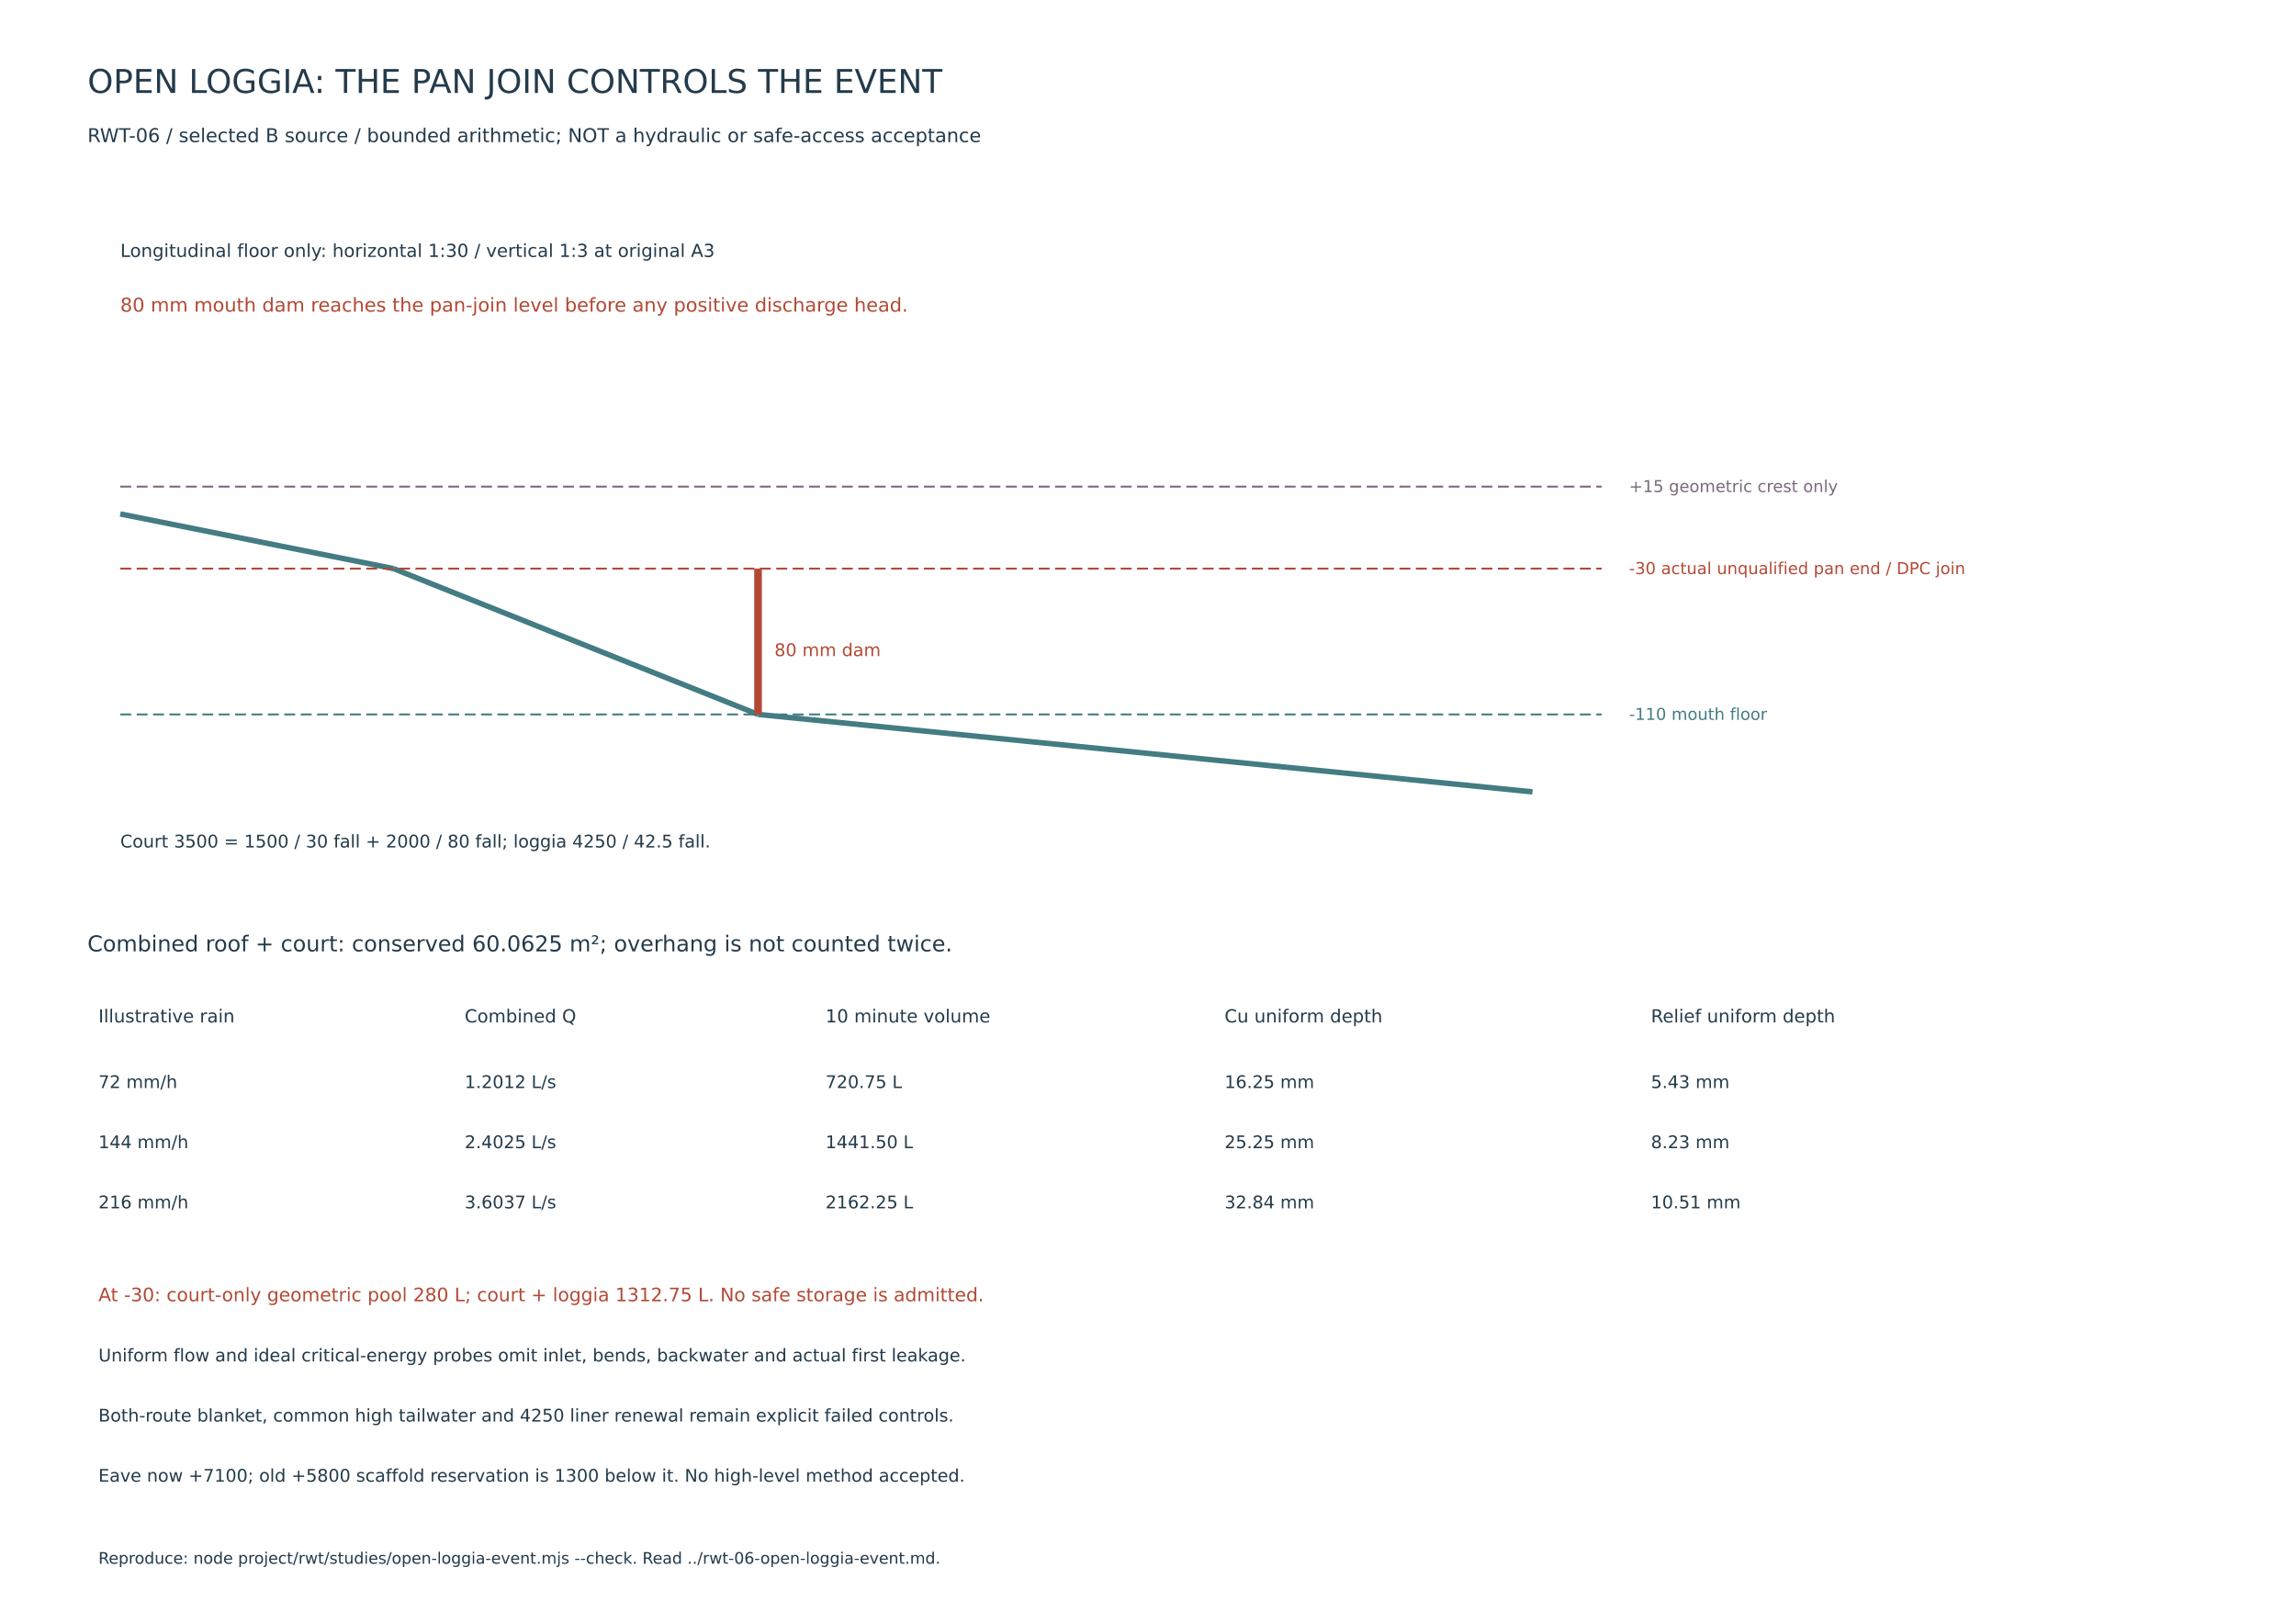
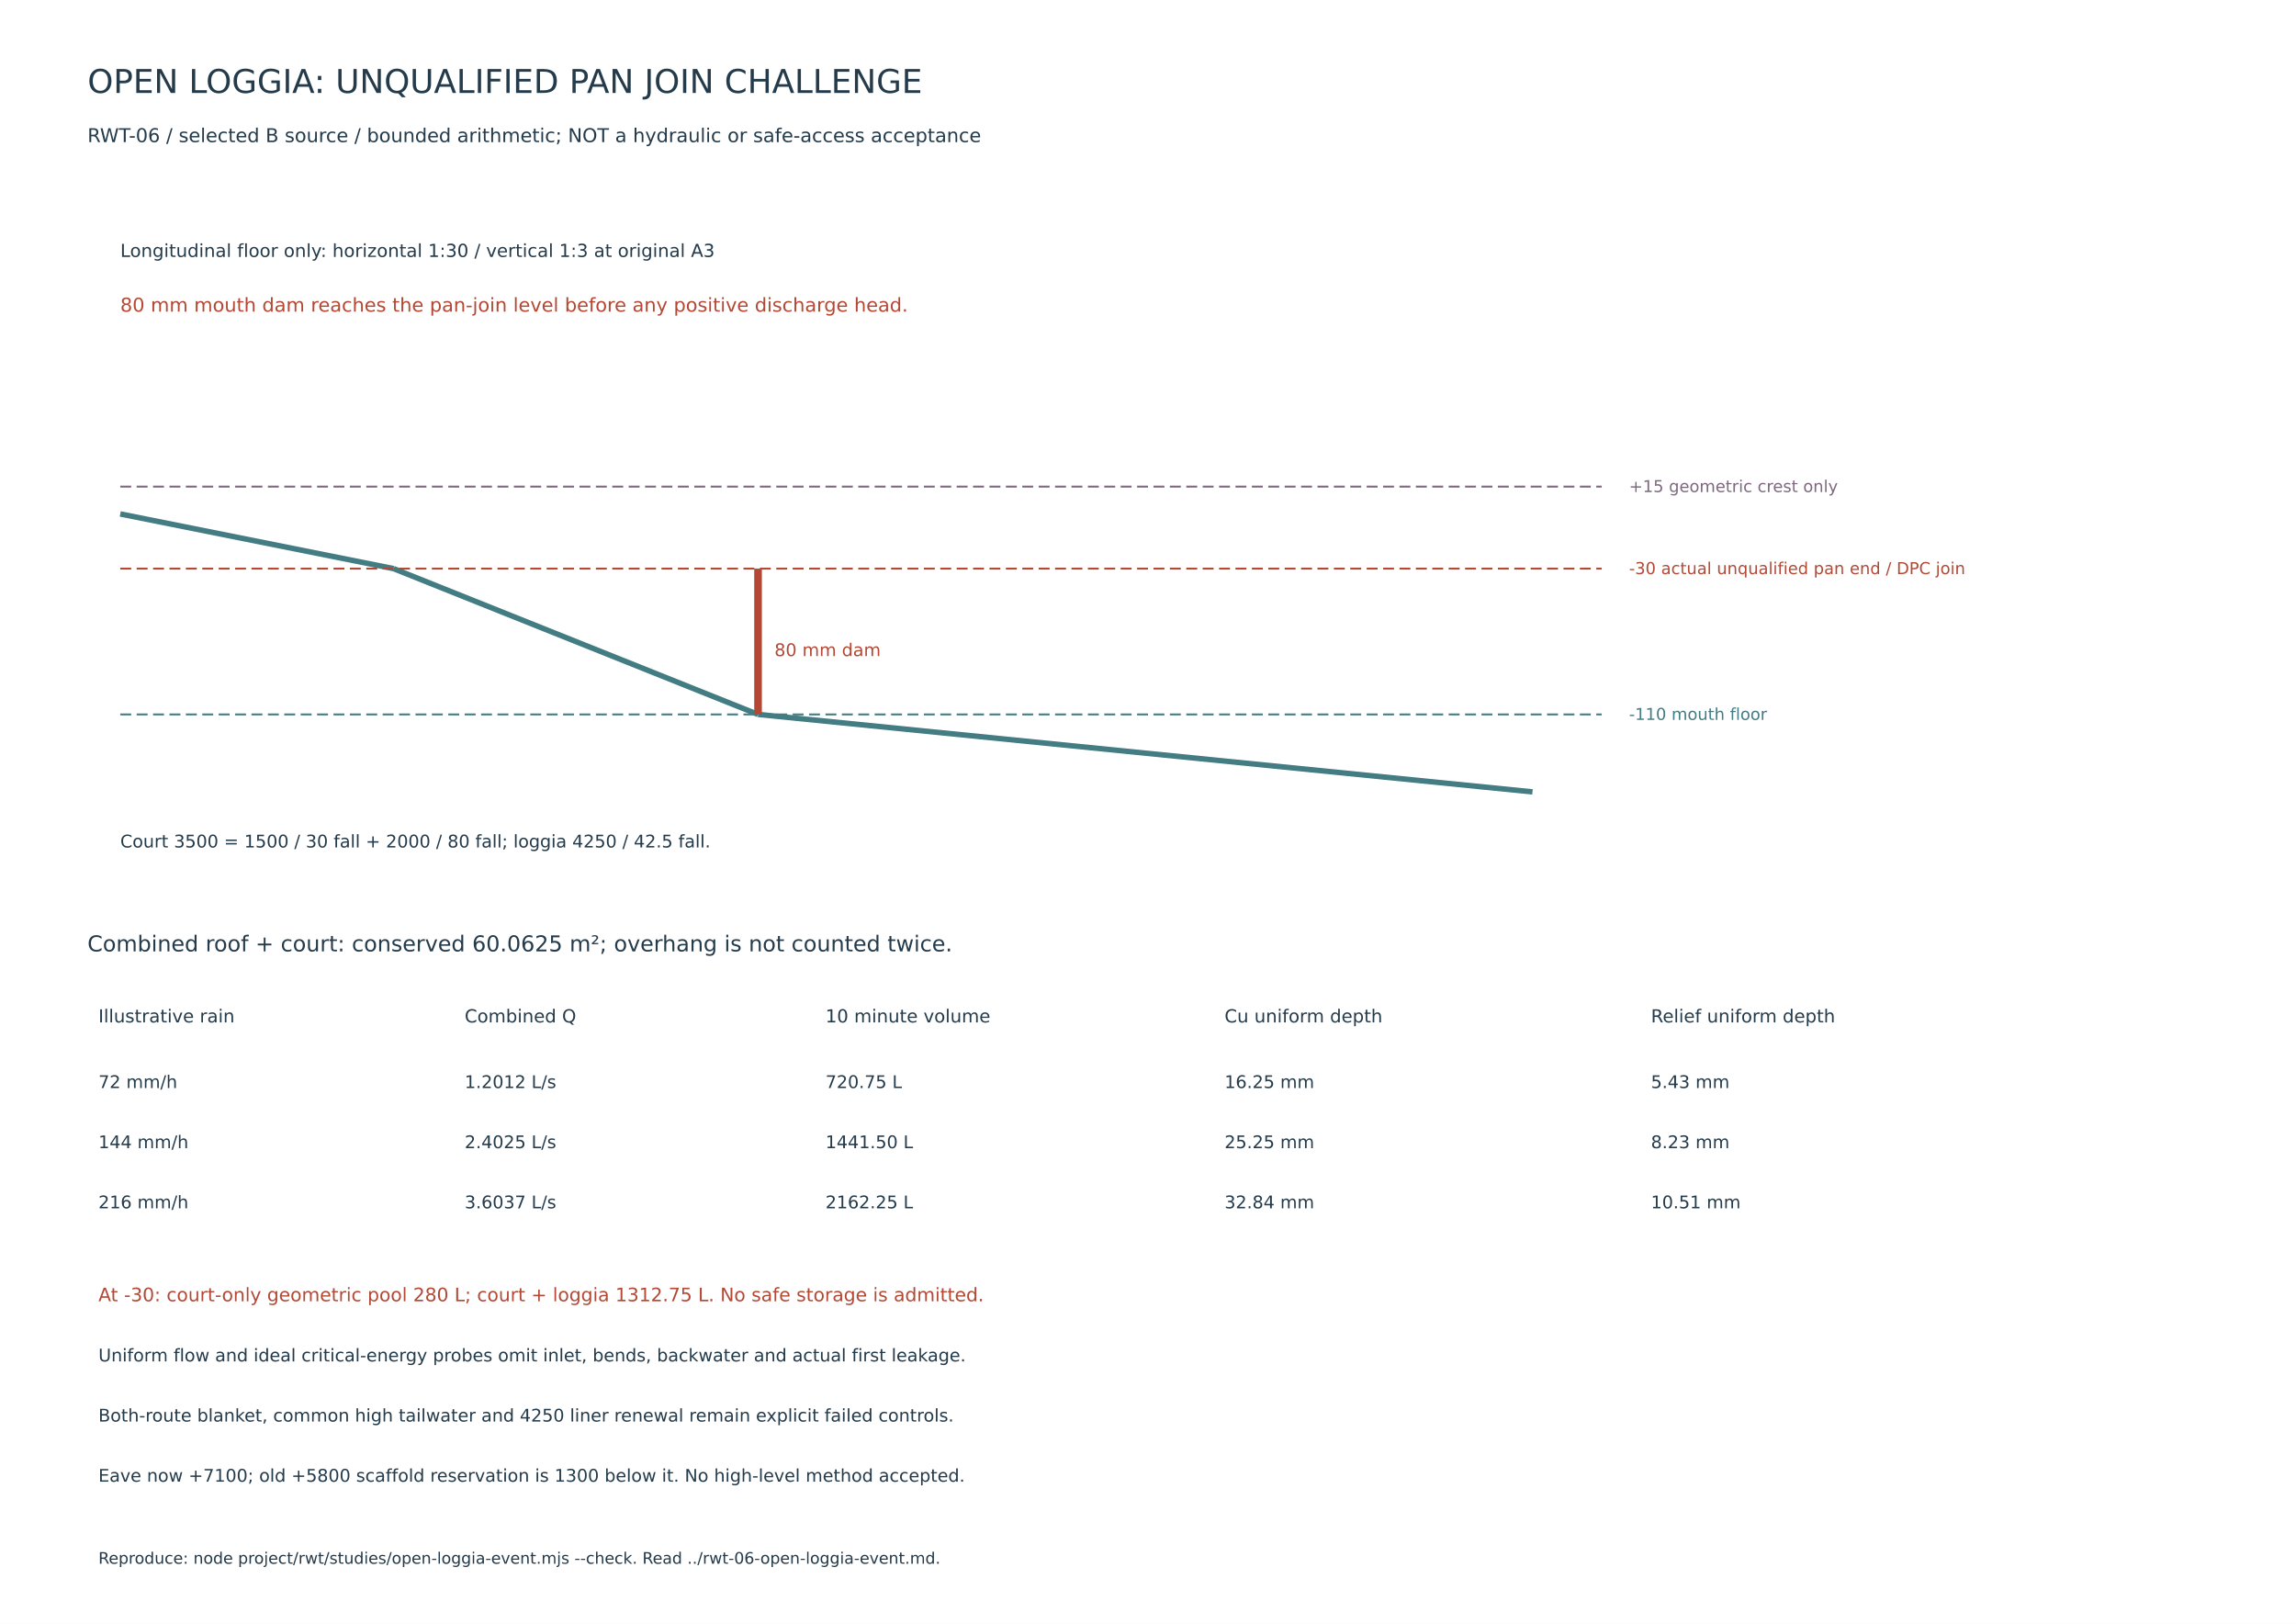
<svg xmlns="http://www.w3.org/2000/svg" width="420mm" height="297mm" viewBox="0 0 420 297">
  <rect width="420" height="297" fill="white" />
  <g font-family="DejaVu Sans,Arial">
-     <text x="16" y="17" font-size="6" fill="#243b4b">OPEN LOGGIA: THE PAN JOIN CONTROLS THE EVENT</text>
+     <text x="16" y="17" font-size="6" fill="#243b4b">OPEN LOGGIA: UNQUALIFIED PAN JOIN CHALLENGE</text>
    <text x="16" y="26" font-size="3.5" fill="#243b4b">RWT-06 / selected B source / bounded arithmetic; NOT a hydraulic or safe-access acceptance</text>
    <line x1="22" y1="94" x2="72" y2="104" stroke="#437c82" stroke-width="1" />
    <line x1="72" y1="104" x2="138.667" y2="130.667" stroke="#437c82" stroke-width="1" />
    <line x1="138.667" y1="130.667" x2="280.333" y2="144.833" stroke="#437c82" stroke-width="1" />
    <line x1="22" y1="89" x2="293" y2="89" stroke="#7d687e" stroke-width=".35" stroke-dasharray="2 1" />
    <text x="298" y="90" font-size="3" fill="#7d687e">+15 geometric crest only</text>
    <line x1="22" y1="104" x2="293" y2="104" stroke="#b34935" stroke-width=".35" stroke-dasharray="2 1" />
    <text x="298" y="105" font-size="3" fill="#b34935">-30 actual unqualified pan end / DPC join</text>
    <line x1="22" y1="130.667" x2="293" y2="130.667" stroke="#437c82" stroke-width=".35" stroke-dasharray="2 1" />
    <text x="298" y="131.667" font-size="3" fill="#437c82">-110 mouth floor</text>
    <text x="22" y="47" font-size="3.3" fill="#243b4b">Longitudinal floor only: horizontal 1:30 / vertical 1:3 at original A3</text>
    <text x="22" y="57" font-size="3.5" fill="#b34935">80 mm mouth dam reaches the pan-join level before any positive discharge head.</text>
    <line x1="138.667" y1="130.667" x2="138.667" y2="104" stroke="#b34935" stroke-width="1.4" />
    <text x="141.667" y="120" font-size="3.2" fill="#b34935">80 mm dam</text>
    <text x="22" y="155" font-size="3.2" fill="#243b4b">Court 3500 = 1500 / 30 fall + 2000 / 80 fall; loggia 4250 / 42.5 fall.</text>
    <text x="16" y="174" font-size="4" fill="#243b4b">Combined roof + court: conserved 60.0625 m²; overhang is not counted twice.</text>
    <text x="18" y="187" font-size="3.3" fill="#243b4b">Illustrative rain</text>
    <text x="85" y="187" font-size="3.3" fill="#243b4b">Combined Q</text>
    <text x="151" y="187" font-size="3.3" fill="#243b4b">10 minute volume</text>
    <text x="224" y="187" font-size="3.3" fill="#243b4b">Cu uniform depth</text>
    <text x="302" y="187" font-size="3.3" fill="#243b4b">Relief uniform depth</text>
    <text x="18" y="199" font-size="3.2" fill="#243b4b">72 mm/h</text>
    <text x="85" y="199" font-size="3.2" fill="#243b4b">1.2012 L/s</text>
    <text x="151" y="199" font-size="3.2" fill="#243b4b">720.75 L</text>
    <text x="224" y="199" font-size="3.2" fill="#243b4b">16.25 mm</text>
    <text x="302" y="199" font-size="3.2" fill="#243b4b">5.43 mm</text>
    <text x="18" y="210" font-size="3.2" fill="#243b4b">144 mm/h</text>
    <text x="85" y="210" font-size="3.2" fill="#243b4b">2.4025 L/s</text>
    <text x="151" y="210" font-size="3.2" fill="#243b4b">1441.50 L</text>
    <text x="224" y="210" font-size="3.2" fill="#243b4b">25.25 mm</text>
    <text x="302" y="210" font-size="3.2" fill="#243b4b">8.23 mm</text>
    <text x="18" y="221" font-size="3.2" fill="#243b4b">216 mm/h</text>
    <text x="85" y="221" font-size="3.2" fill="#243b4b">3.6037 L/s</text>
    <text x="151" y="221" font-size="3.2" fill="#243b4b">2162.25 L</text>
    <text x="224" y="221" font-size="3.2" fill="#243b4b">32.84 mm</text>
    <text x="302" y="221" font-size="3.2" fill="#243b4b">10.51 mm</text>
    <text x="18" y="238" font-size="3.4" fill="#b34935">At -30: court-only geometric pool 280 L; court + loggia 1312.75 L. No safe storage is admitted.</text>
    <text x="18" y="249" font-size="3.2" fill="#243b4b">Uniform flow and ideal critical-energy probes omit inlet, bends, backwater and actual first leakage.</text>
    <text x="18" y="260" font-size="3.2" fill="#243b4b">Both-route blanket, common high tailwater and 4250 liner renewal remain explicit failed controls.</text>
    <text x="18" y="271" font-size="3.2" fill="#243b4b">Eave now +7100; old +5800 scaffold reservation is 1300 below it. No high-level method accepted.</text>
    <text x="18" y="286" font-size="2.9" fill="#243b4b">Reproduce: node project/rwt/studies/open-loggia-event.mjs --check. Read ../rwt-06-open-loggia-event.md.</text>
  </g>
</svg>
